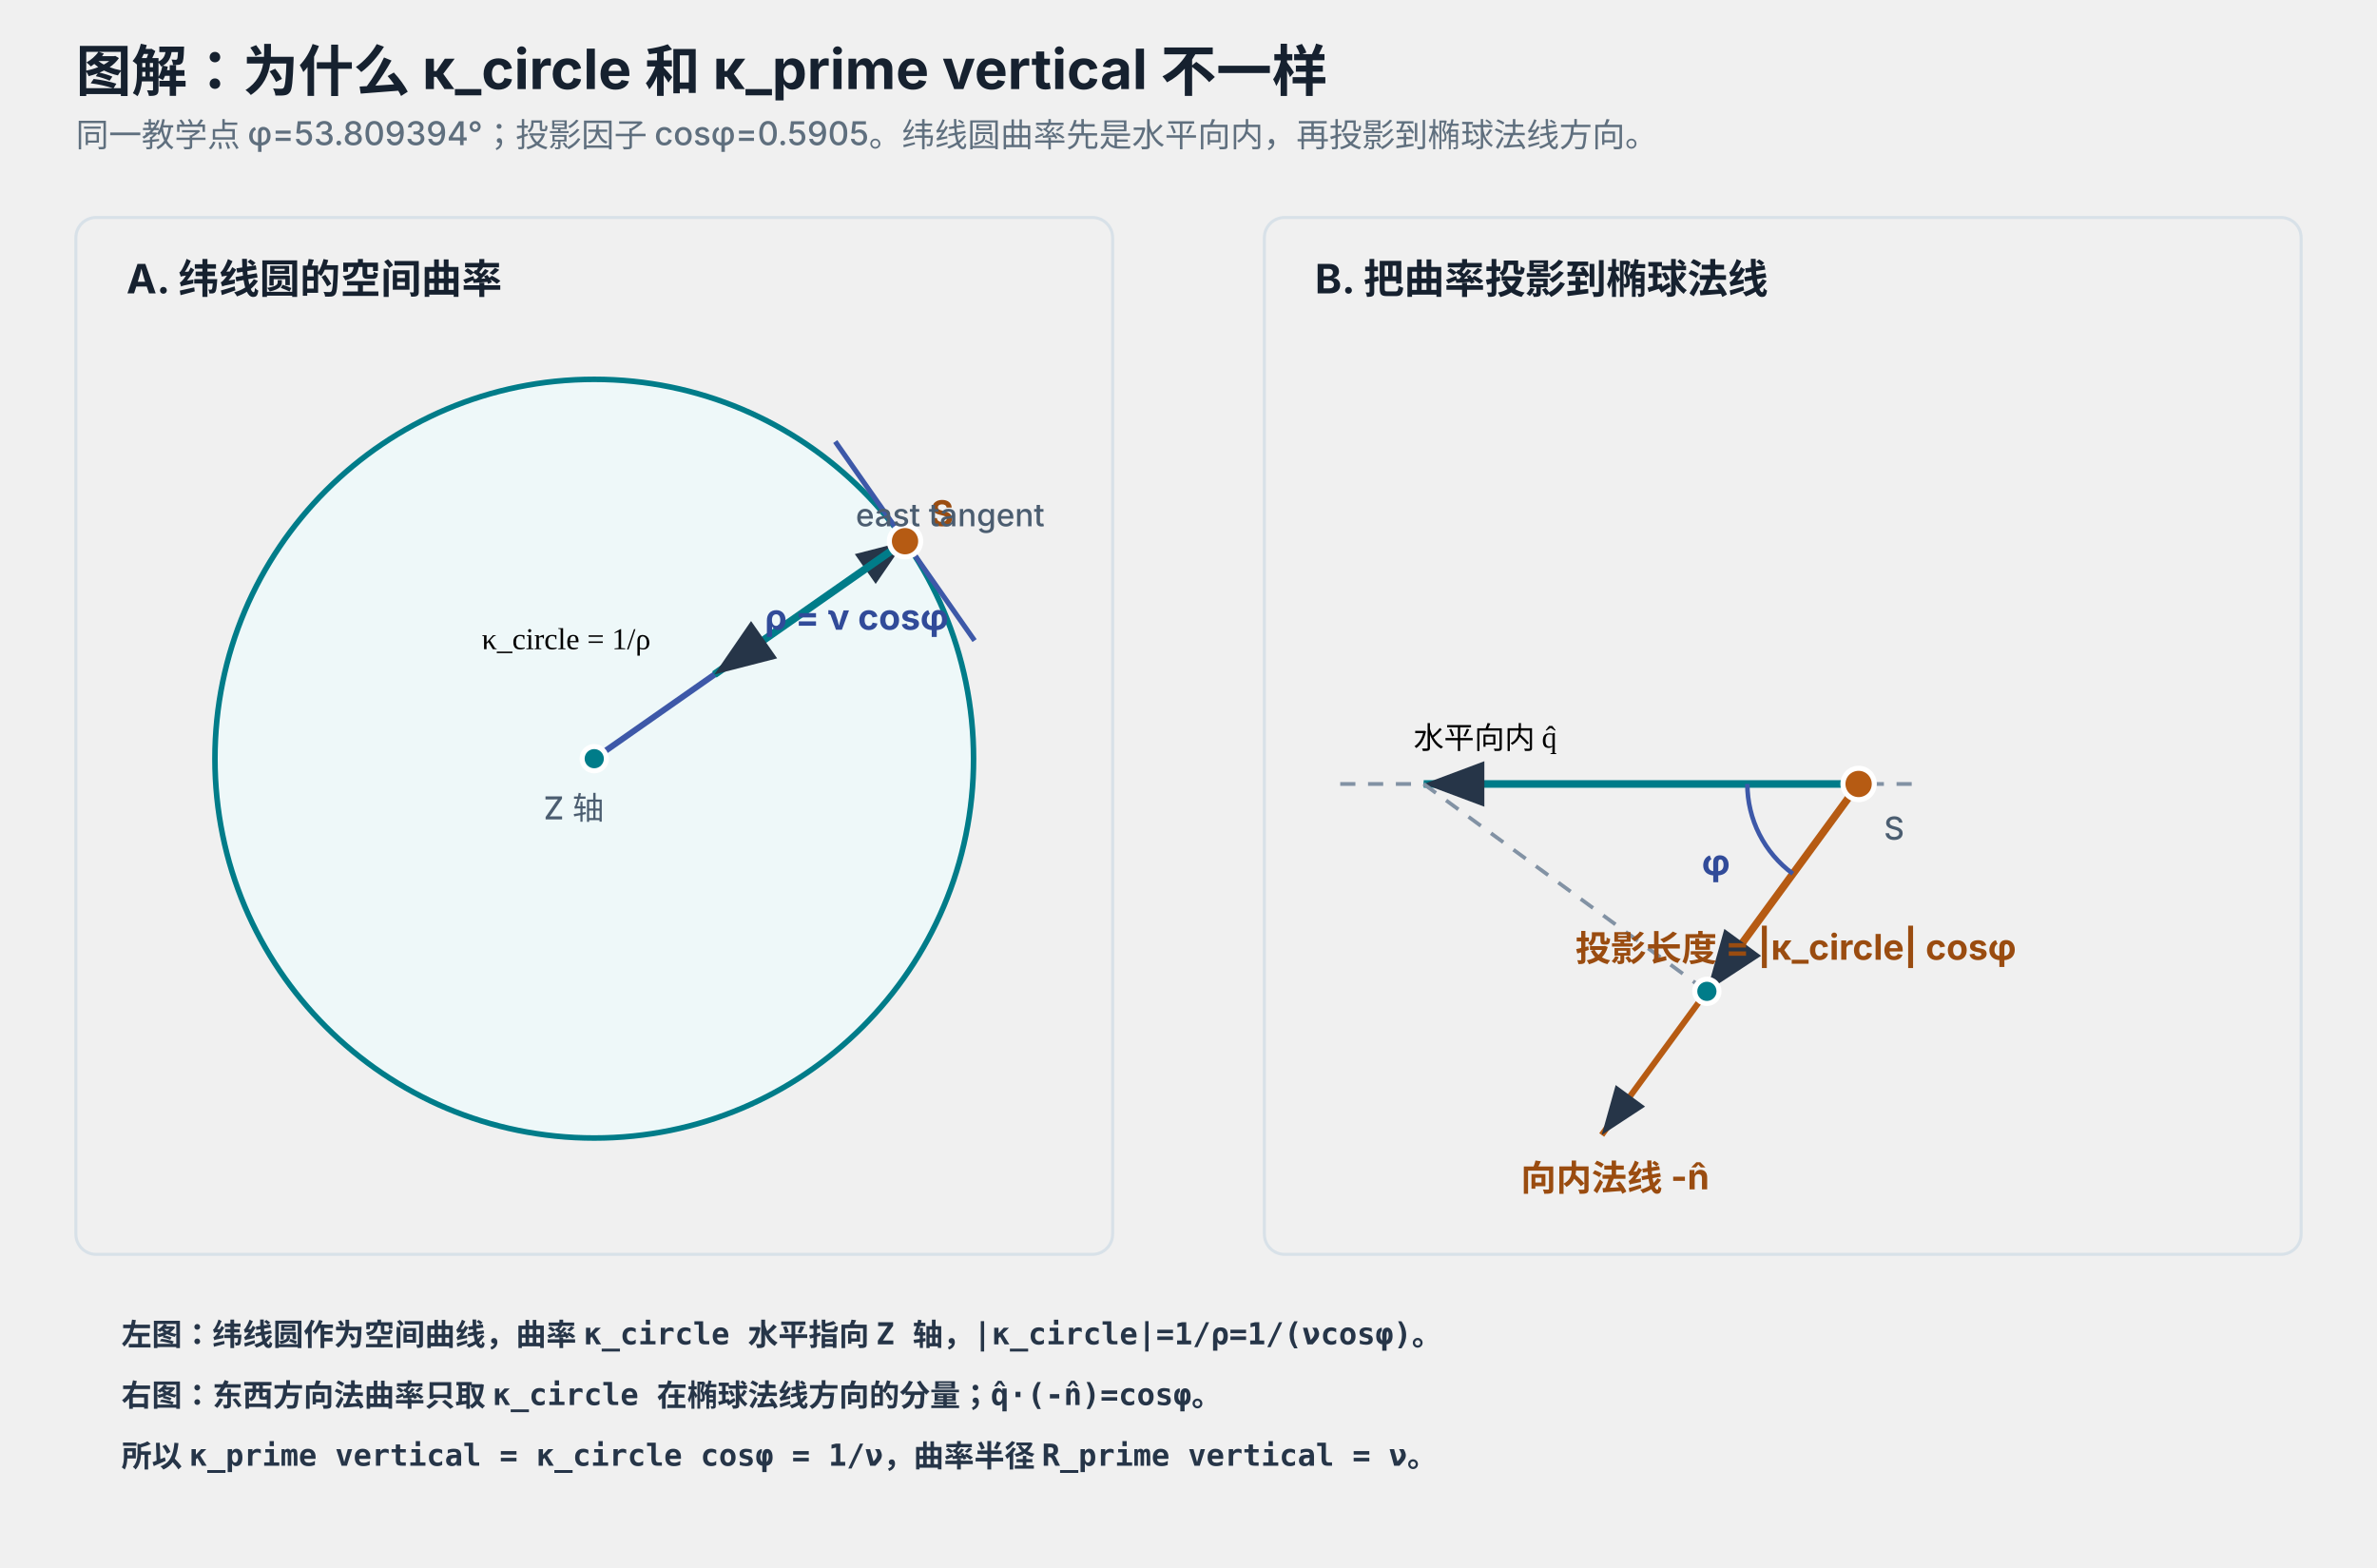
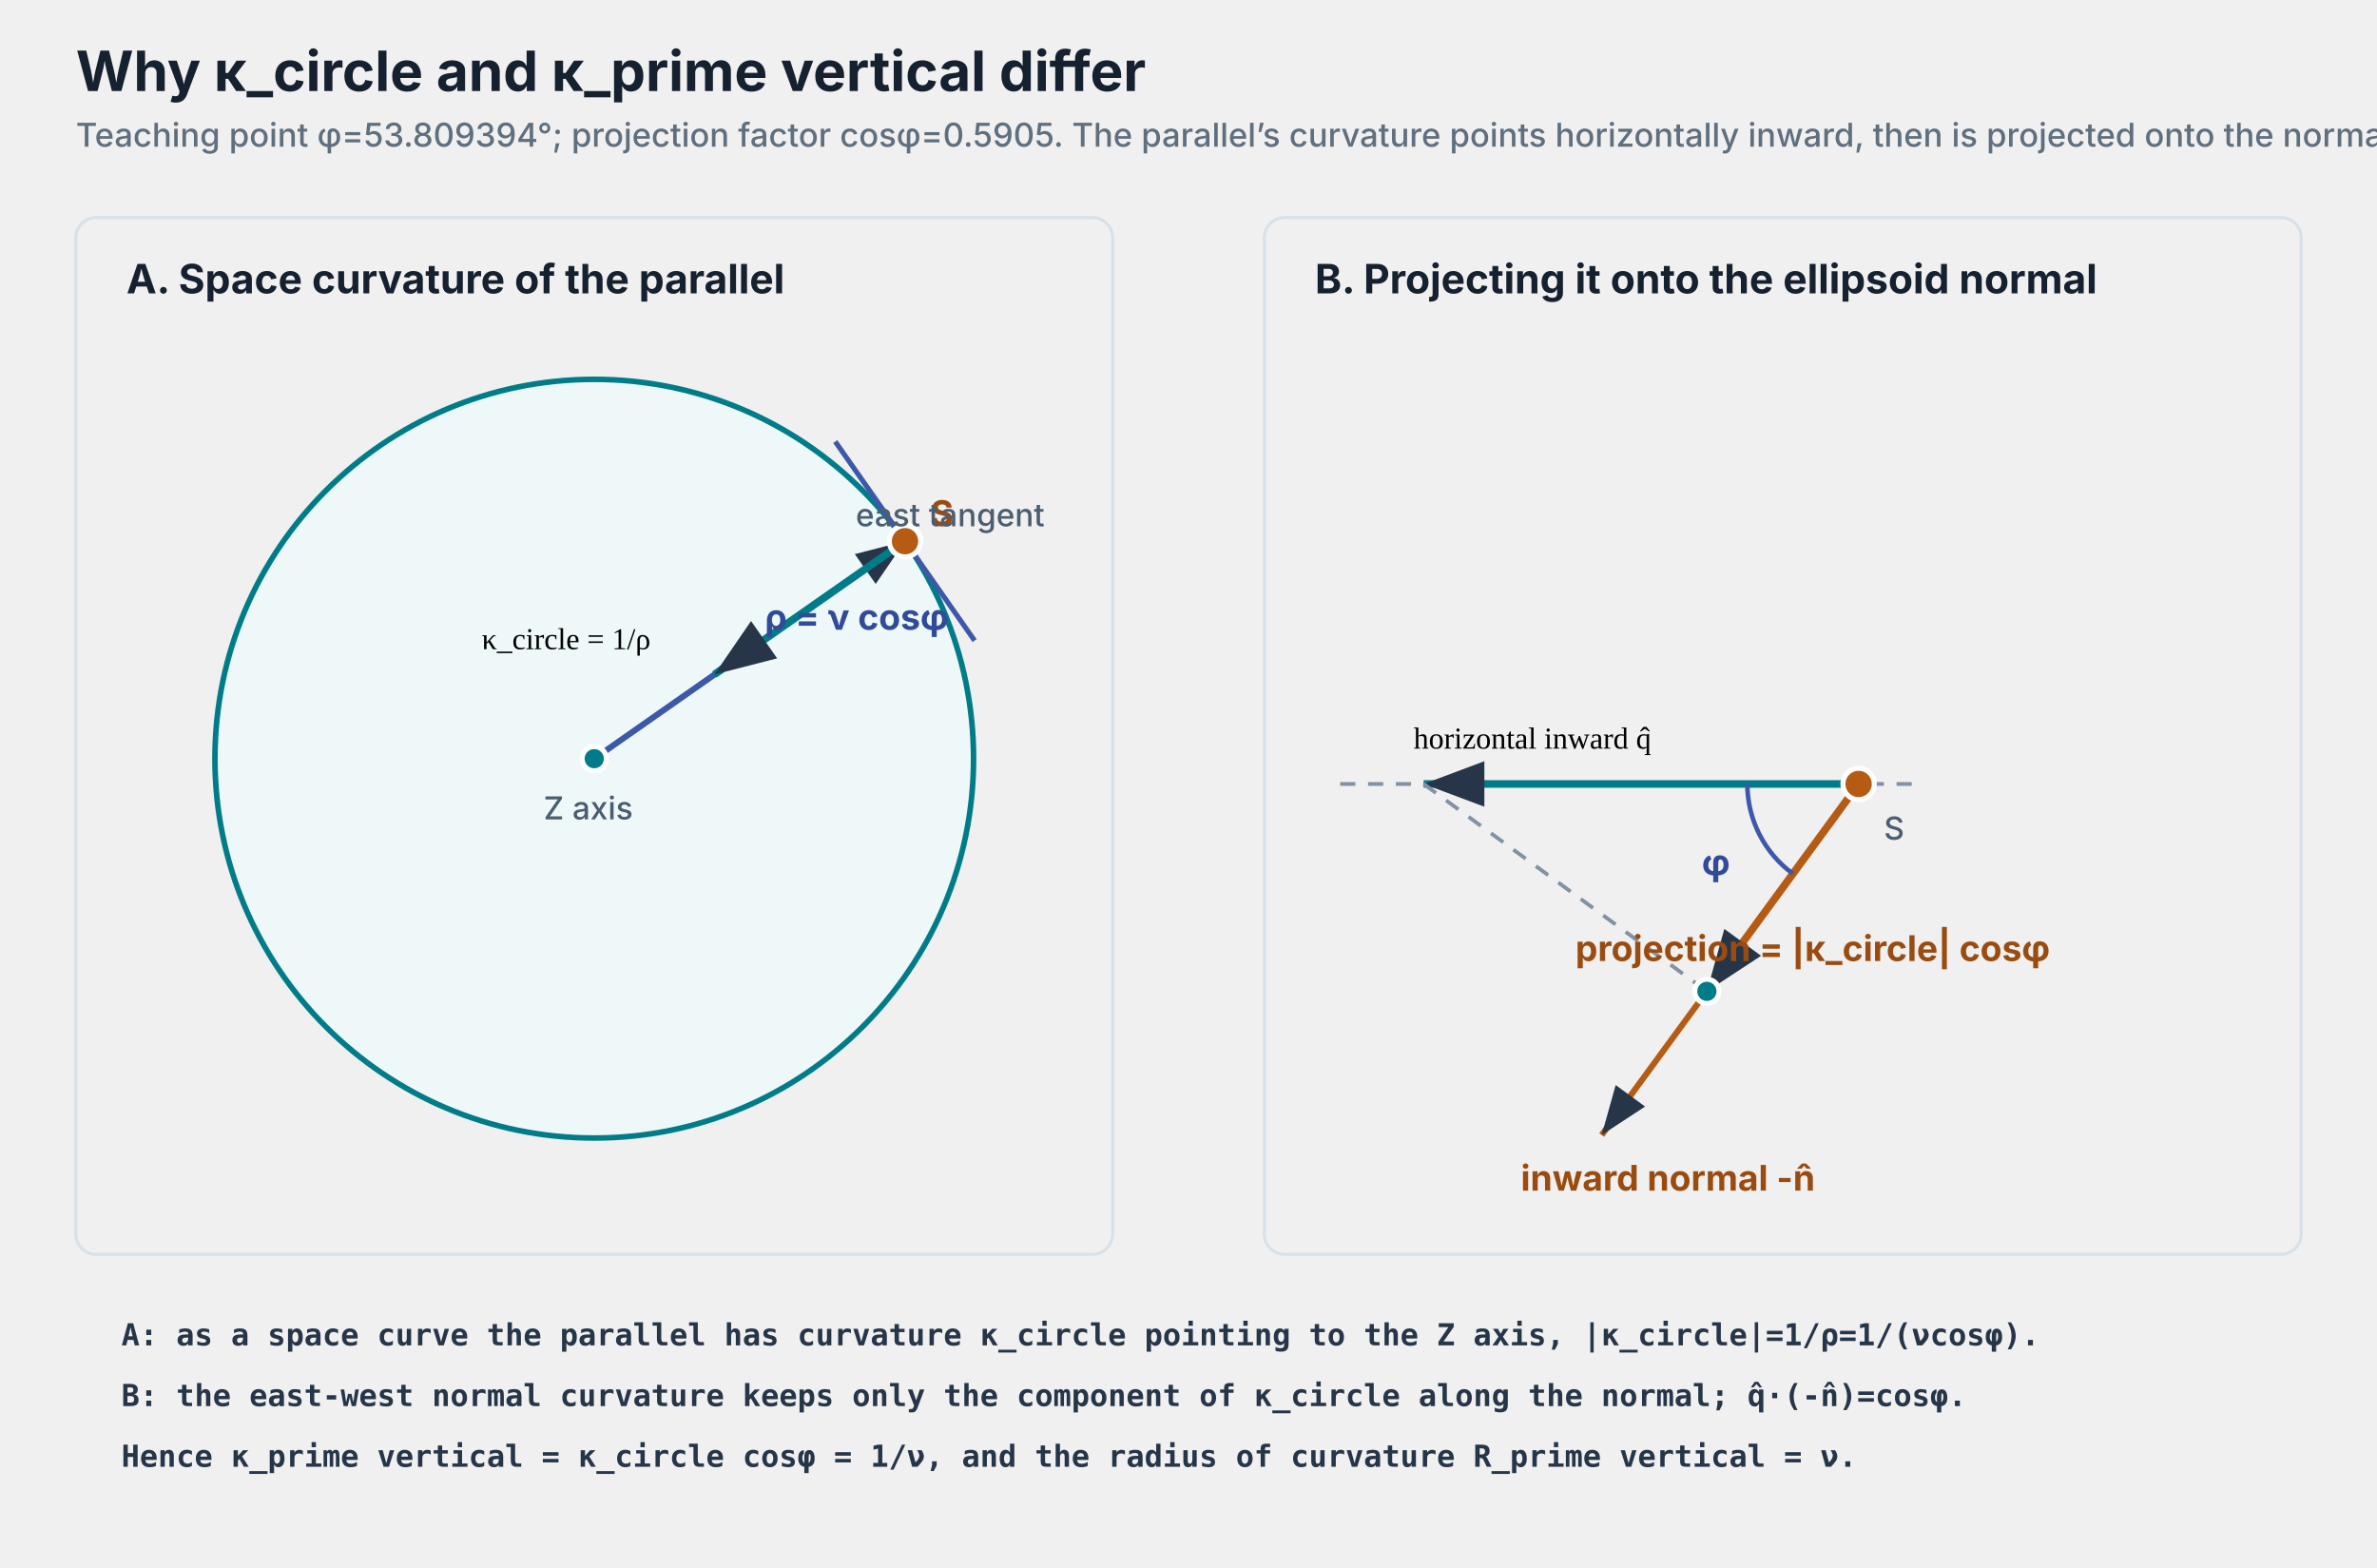
<svg xmlns="http://www.w3.org/2000/svg" viewBox="0 0 940 620" role="img" aria-labelledby="title">
  <defs>
    <marker id="arrow" markerWidth="10" markerHeight="10" refX="8" refY="3" orient="auto" markerUnits="strokeWidth">
      <path d="M0,0 L8,3 L0,6 Z" fill="#263548" />
    </marker>
  </defs>
  <style>
svg { background: linear-gradient(180deg, #fbfdff 0%, #f3f7fa 100%); }
.title { fill: #16212f; font: 700 22px -apple-system, BlinkMacSystemFont, "Segoe UI", sans-serif; }
.subtitle { fill: #5f6f7e; font: 500 13px -apple-system, BlinkMacSystemFont, "Segoe UI", sans-serif; }
.axis { stroke: #263548; stroke-width: 2.2; marker-end: url(#arrow); }
.ellipse { fill: #e7f7f8; stroke: #207b84; stroke-width: 2.2; }
.helper { stroke: #8292a4; stroke-width: 1.5; stroke-dasharray: 6 5; fill: none; }
.normal { stroke: #b65b13; stroke-width: 2.7; marker-end: url(#arrow); }
.radius { stroke: #3d58a8; stroke-width: 2.4; marker-end: url(#arrow); }
.tangent { stroke: #3d58a8; stroke-width: 2.0; }
.point { fill: #007c89; stroke: white; stroke-width: 2.0; }
.surface { fill: #b65b13; stroke: white; stroke-width: 2.0; }
.label { fill: #16212f; font: 650 14px -apple-system, BlinkMacSystemFont, "Segoe UI", sans-serif; }
.small { fill: #4b5d70; font: 500 12.5px -apple-system, BlinkMacSystemFont, "Segoe UI", sans-serif; }
.orange { fill: #9a4c10; font: 650 14px -apple-system, BlinkMacSystemFont, "Segoe UI", sans-serif; }
.indigo { fill: #314b99; font: 650 14px -apple-system, BlinkMacSystemFont, "Segoe UI", sans-serif; }
.formula { fill: #263548; font: 600 12px ui-monospace, SFMono-Regular, Menlo, Consolas, monospace; }
</style>
  <style>
.panel-title { fill: #16212f; font: 700 16px -apple-system, BlinkMacSystemFont, "Segoe UI", sans-serif; }
.parallel-circle { fill: #eef8f9; stroke: #007c89; stroke-width: 2.2; }
.kcircle { stroke: #007c89; stroke-width: 3.0; marker-end: url(#arrow); fill: none; }
.projection { stroke: #b65b13; stroke-width: 3.0; marker-end: url(#arrow); fill: none; }
.normal-line { stroke: #b65b13; stroke-width: 2.4; marker-end: url(#arrow); fill: none; }
.arc { fill: none; stroke: #3d58a8; stroke-width: 1.8; }
.panel-box { fill: none; stroke: #d8e1e8; stroke-width: 1.2; }
</style>
-   <text class="title" x="30" y="36">图解：为什么 κ_circle 和 κ_prime vertical 不一样</text>
-   <text class="subtitle" x="30" y="58">同一教学点 φ=53.809394°；投影因子 cosφ=0.5905。纬线圆曲率先是水平向内，再投影到椭球法线方向。</text>
+   <text class="title" x="30" y="36">Why κ_circle and κ_prime vertical differ</text>
+   <text class="subtitle" x="30" y="58">Teaching point φ=53.809394°; projection factor cosφ=0.5905. The parallel’s curvature points horizontally inward, then is projected onto the normal.</text>
  <rect class="panel-box" x="30" y="86" width="410" height="410" rx="8" />
  <rect class="panel-box" x="500" y="86" width="410" height="410" rx="8" />
-   <text class="panel-title" x="50" y="116">A. 纬线圆的空间曲率</text>
-   <text class="panel-title" x="520" y="116">B. 把曲率投影到椭球法线</text>
+   <text class="panel-title" x="50" y="116">A. Space curvature of the parallel</text>
+   <text class="panel-title" x="520" y="116">B. Projecting it onto the ellipsoid normal</text>
  <circle class="parallel-circle" cx="235.0" cy="300.0" r="150.0" />
  <line class="radius" x1="235.0" y1="300.0" x2="357.9" y2="214.0" />
  <line class="tangent" x1="385.4" y1="253.3" x2="330.3" y2="174.6" />
  <line class="kcircle" x1="357.9" y1="214.0" x2="282.5" y2="266.7" />
  <circle class="surface" cx="357.9" cy="214.0" r="6.2" />
  <circle class="point" cx="235.0" cy="300.0" r="4.8" />
-   <text class="small" x="215.0" y="324.0">Z 轴</text>
+   <text class="small" x="215.0" y="324.0">Z axis</text>
  <text class="orange" x="367.9" y="208.0">S</text>
  <text class="indigo" x="302.4" y="249.0">ρ = ν cosφ</text>
  <text class="teal" x="190.5" y="256.7">κ_circle = 1/ρ</text>
  <text class="small" x="338.4" y="208.1">east tangent</text>
  <line class="helper" x1="530.0" y1="310.0" x2="757.0" y2="310.0" />
  <line class="kcircle" x1="735.0" y1="310.0" x2="563.0" y2="310.0" />
  <line class="normal-line" x1="735.0" y1="310.0" x2="633.4" y2="448.8" />
  <line class="projection" x1="735.0" y1="310.0" x2="675.0" y2="392.0" />
  <line class="helper" x1="563.0" y1="310.0" x2="675.0" y2="392.0" />
  <circle class="surface" cx="735.0" cy="310.0" r="6.2" />
  <circle class="point" cx="675.0" cy="392.0" r="4.8" />
  <path class="arc" d="M 691.0,310.0 A 44.0,44.0 0 0 0 709.0,345.5" />
  <text class="indigo" x="673.0" y="346.0">φ</text>
-   <text class="teal" x="559.0" y="296.0">水平向内 q̂</text>
-   <text class="orange" x="601.4" y="470.8">向内法线 -n̂</text>
-   <text class="orange" x="623.0" y="380.0">投影长度 = |κ_circle| cosφ</text>
+   <text class="teal" x="559.0" y="296.0">horizontal inward q̂</text>
+   <text class="orange" x="601.4" y="470.8">inward normal -n̂</text>
+   <text class="orange" x="623.0" y="380.0">projection = |κ_circle| cosφ</text>
  <text class="small" x="745.0" y="332.0">S</text>
-   <text class="formula" x="48" y="532">左图：纬线圆作为空间曲线，曲率 κ_circle 水平指向 Z 轴，|κ_circle|=1/ρ=1/(νcosφ)。</text>
-   <text class="formula" x="48" y="556">右图：东西方向法曲率只取 κ_circle 在椭球法线方向的分量；q̂·(-n̂)=cosφ。</text>
-   <text class="formula" x="48" y="580">所以 κ_prime vertical = κ_circle cosφ = 1/ν，曲率半径 R_prime vertical = ν。</text>
+   <text class="formula" x="48" y="532">A: as a space curve the parallel has curvature κ_circle pointing to the Z axis, |κ_circle|=1/ρ=1/(νcosφ).</text>
+   <text class="formula" x="48" y="556">B: the east-west normal curvature keeps only the component of κ_circle along the normal; q̂·(-n̂)=cosφ.</text>
+   <text class="formula" x="48" y="580">Hence κ_prime vertical = κ_circle cosφ = 1/ν, and the radius of curvature R_prime vertical = ν.</text>
</svg>
